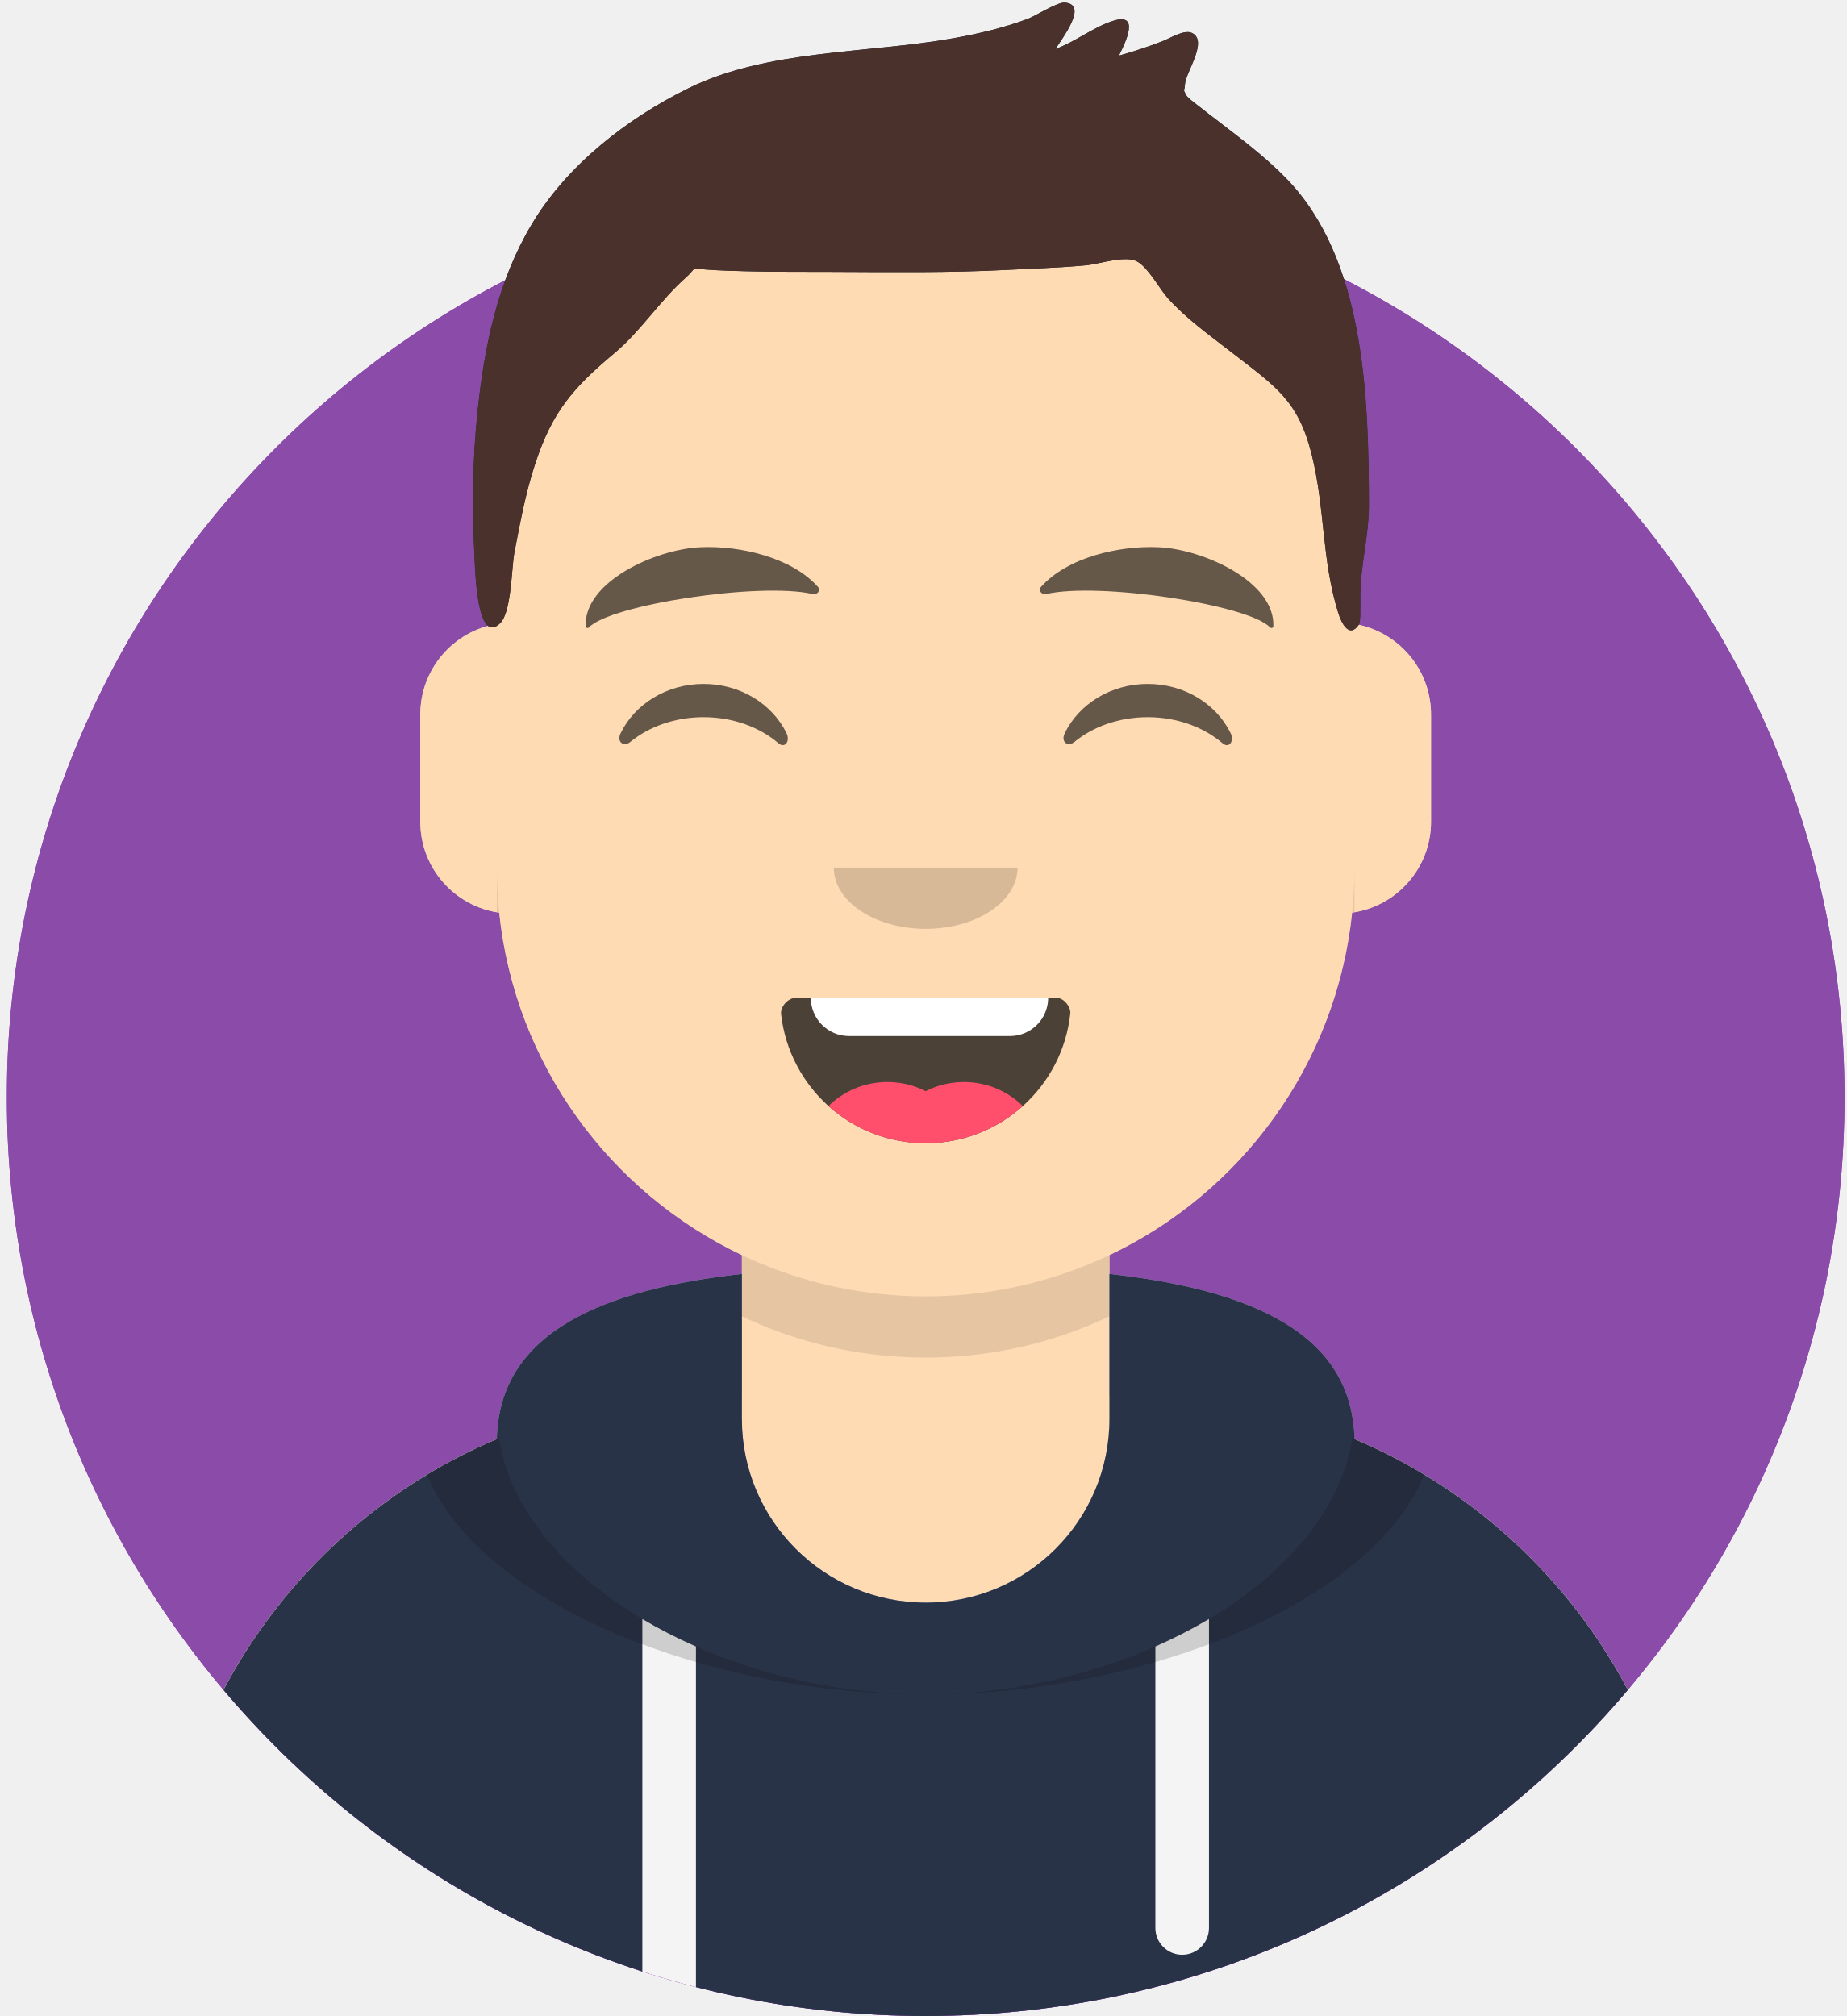
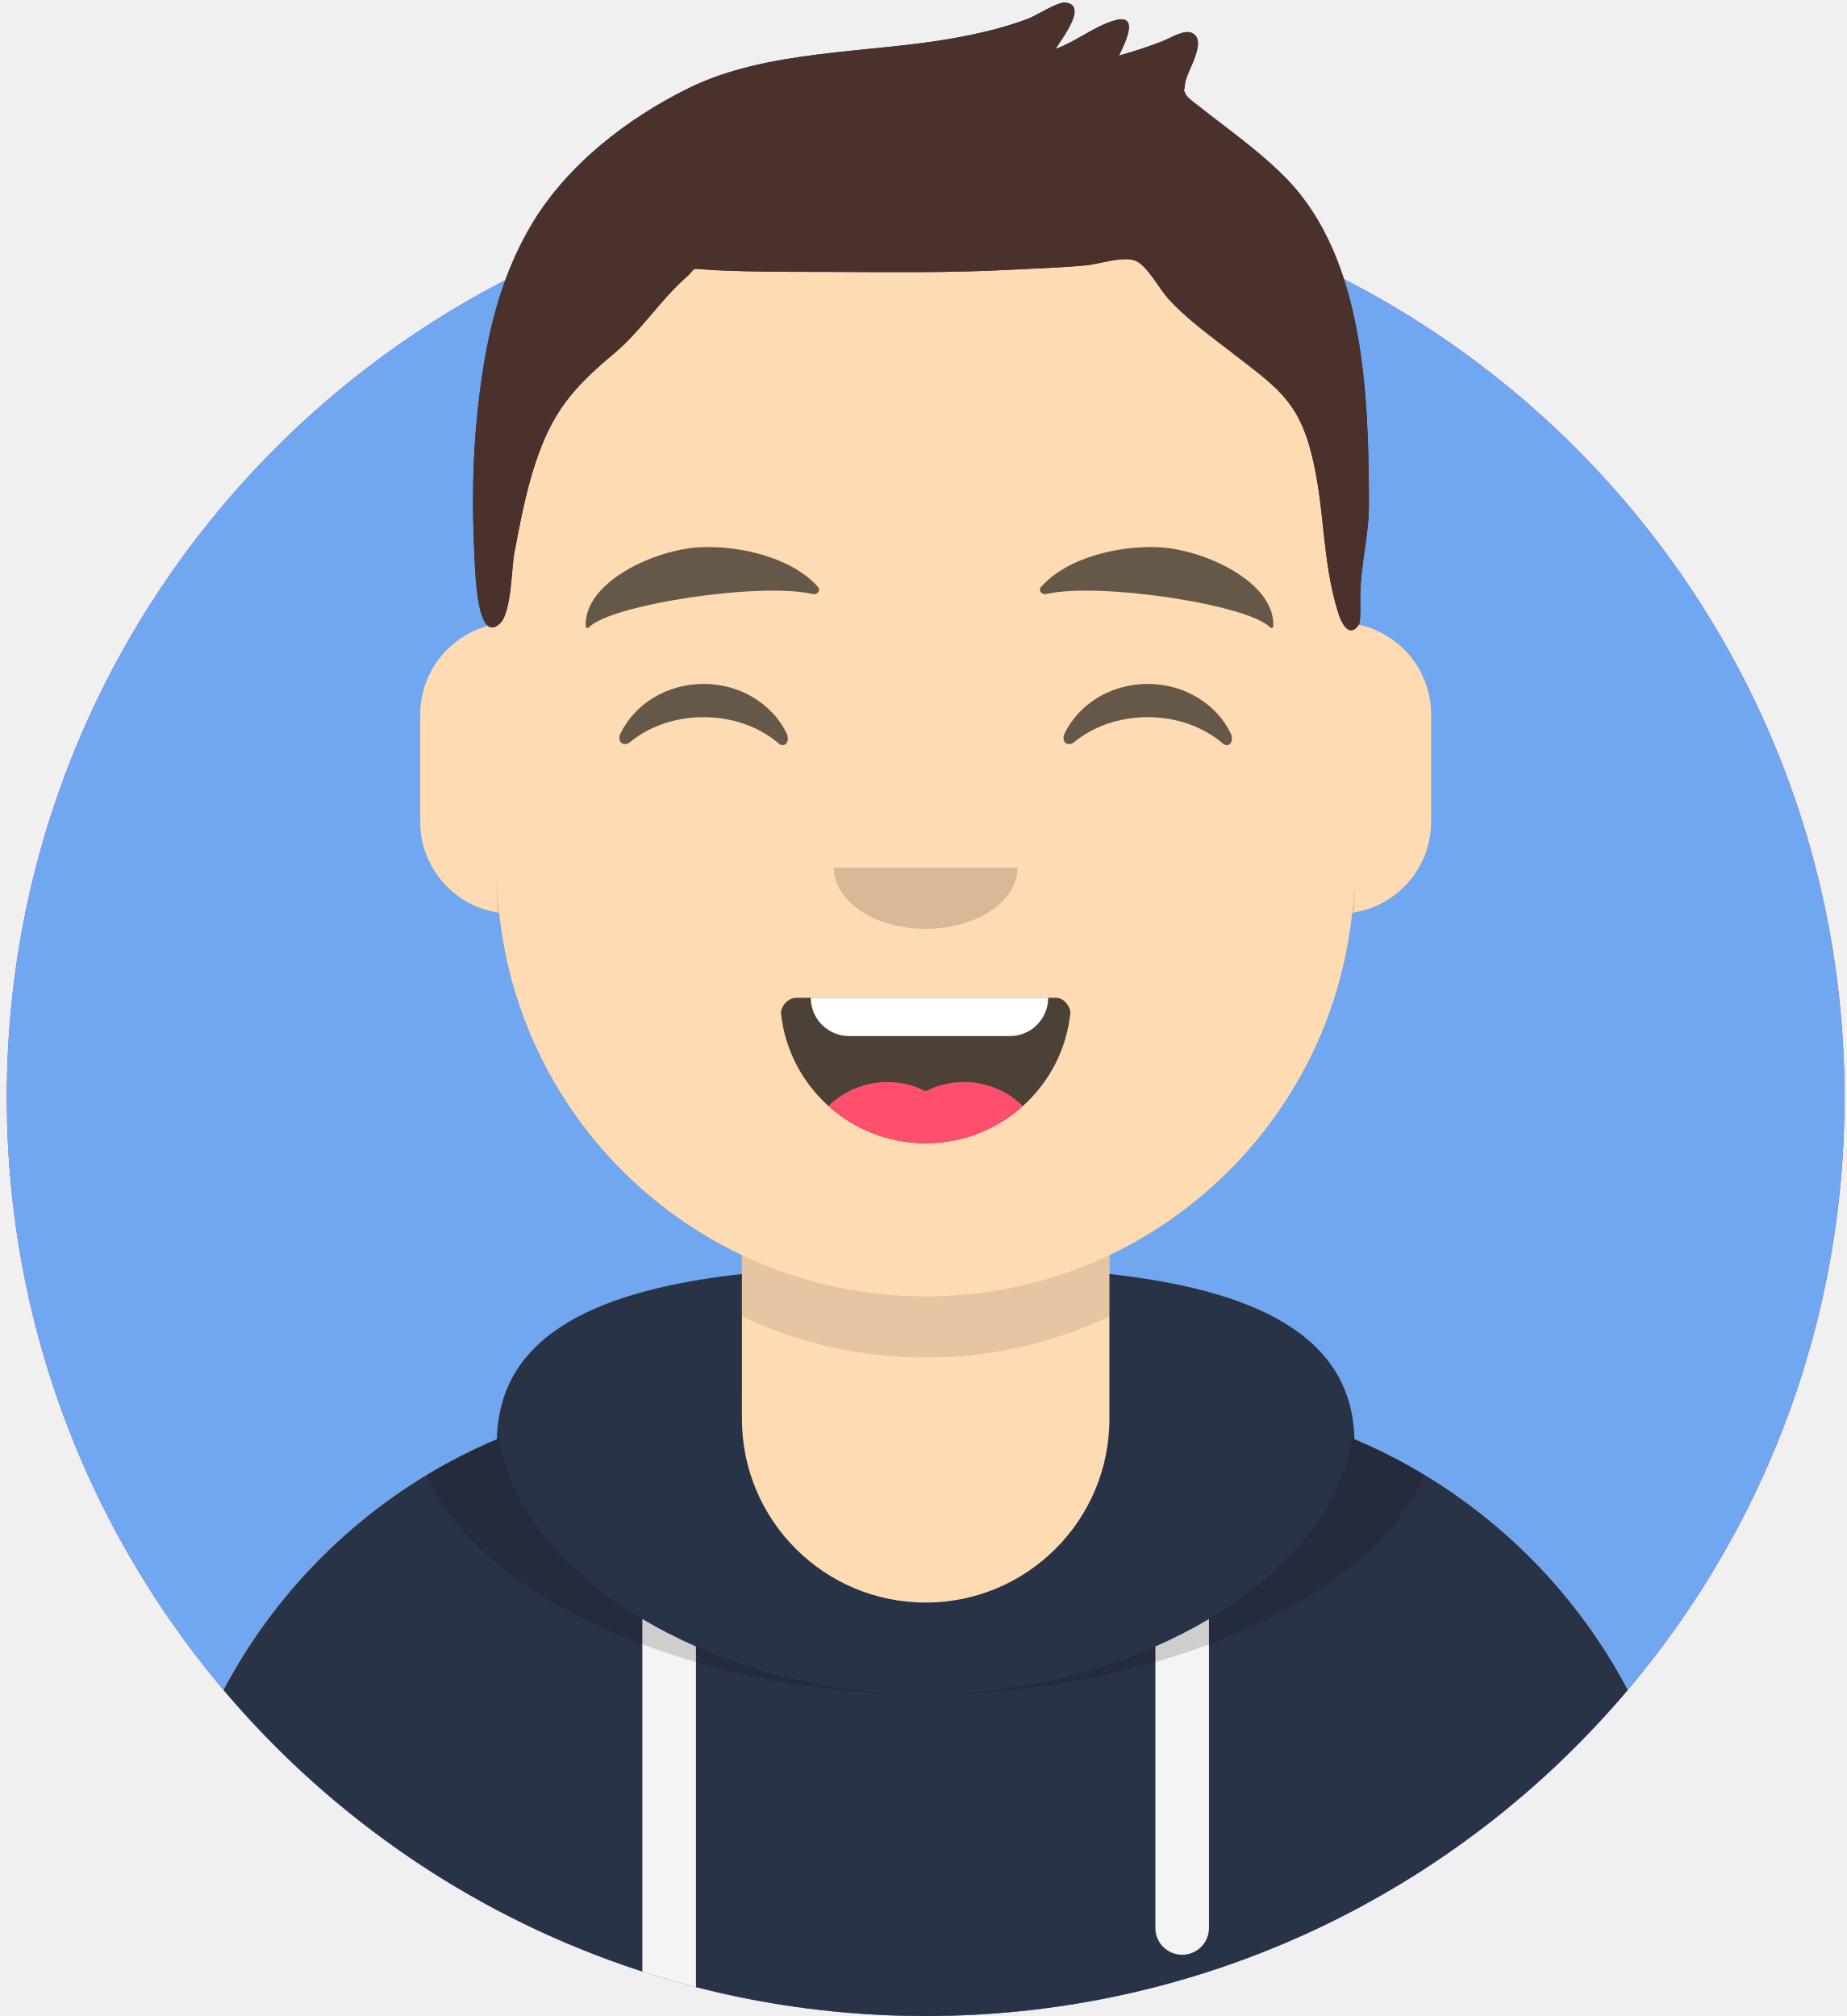
<svg xmlns="http://www.w3.org/2000/svg" xmlns:xlink="http://www.w3.org/1999/xlink" width="217px" height="237px" viewBox="0 0 217 237" version="1.1">
  <defs>
    <circle id="path-1" cx="108" cy="108" r="108" />
    <path d="M-3.19744231e-14,144 L-3.19744231e-14,-1.42108547e-14 L237.6,-1.42108547e-14 L237.6,144 L226.8,144 C226.8,203.647 178.447,252 118.8,252 C59.153,252 10.8,203.647 10.8,144 L10.8,144 L-3.19744231e-14,144 Z" id="path-3" />
    <path d="M90,0 C117.835,-5.11323436e-15 140.4,22.565 140.4,50.4 L140.401,55.949 C145.508,56.807 149.4,61.249 149.4,66.6 L149.4,79.2 C149.4,84.647 145.367,89.152 140.125,89.893 C138.265,107.718 127.114,122.78 111.601,130.149 L111.6,146.7 L115.2,146.7 C150.988,146.7 180,175.712 180,211.5 L180,219.6 L0,219.6 L0,211.5 C-4.38277231e-15,175.712 29.012,146.7 64.8,146.7 L68.4,146.7 L68.4,130.15 C52.886,122.78 41.735,107.718 39.875,89.893 C34.633,89.152 30.6,84.647 30.6,79.2 L30.6,66.6 C30.6,61.249 34.492,56.806 39.6,55.949 L39.6,50.4 C39.6,22.565 62.165,5.11323436e-15 90,0 Z" id="path-5" />
    <path d="M140.401,11.764 C156.691,13.587 169.2,18.597 169.2,31.569 L169.194,31.18 C192.467,41.01 208.8,64.047 208.8,90.9 L208.8,99 L28.8,99 L28.8,90.9 C28.8,64.047 45.133,41.01 68.406,31.18 C68.653,18.496 81.073,13.568 97.2,11.764 L97.2,28.8 C97.2,40.729 106.871,50.4 118.8,50.4 C130.729,50.4 140.4,40.729 140.4,28.8 L140.4,28.8 Z" id="path-7" />
    <path d="M31.606,13.615 C32.558,22.158 39.803,28.8 48.6,28.8 C57.424,28.8 64.687,22.117 65.603,13.536 C65.676,12.845 64.905,11.7 63.938,11.7 C50.534,11.7 40.264,11.7 33.378,11.7 C32.406,11.7 31.511,12.761 31.606,13.615 Z" id="path-9" />
    <rect id="path-11" x="0" y="0" width="237.6" height="252" />
    <path d="M118.135,20.928 C115.651,18.39 112.767,16.236 109.962,14.076 C109.343,13.6 108.715,13.135 108.109,12.641 C107.972,12.528 106.563,11.519 106.394,11.148 C105.988,10.254 106.224,10.95 106.28,9.884 C106.35,8.535 109.1,4.727 107.048,3.854 C106.146,3.47 104.536,4.492 103.67,4.83 C101.977,5.49 100.263,6.054 98.512,6.54 C99.351,4.869 100.95,1.524 97.944,2.419 C95.603,3.116 93.421,4.91 91.068,5.753 C91.847,4.477 94.96,0.523 92.147,0.302 C91.271,0.233 88.724,1.875 87.782,2.226 C84.959,3.275 82.075,3.953 79.111,4.487 C69.033,6.304 57.248,5.786 47.923,10.374 C40.735,13.911 33.636,19.4 29.484,26.389 C25.481,33.125 23.984,40.498 23.146,48.217 C22.532,53.882 22.482,59.738 22.769,65.424 C22.863,67.287 23.073,75.874 25.779,73.273 C27.127,71.978 27.117,66.745 27.457,64.974 C28.133,61.451 28.783,57.911 29.91,54.5 C31.895,48.49 34.238,45.687 39.184,41.547 C42.359,38.89 44.588,35.3 47.625,32.62 C48.99,31.416 47.949,31.542 50.143,31.7 C51.616,31.806 53.097,31.846 54.574,31.885 C57.99,31.974 61.412,31.951 64.829,31.963 C71.711,31.988 78.561,32.085 85.437,31.725 C88.492,31.565 91.556,31.478 94.603,31.195 C96.306,31.038 99.326,29.947 100.728,30.78 C102.01,31.543 103.342,34.034 104.263,35.054 C106.438,37.464 109.032,39.305 111.576,41.282 C116.881,45.403 119.559,46.98 121.17,53.421 C122.775,59.838 122.325,65.791 124.312,72.106 C124.662,73.217 125.586,75.13 126.726,73.415 C126.937,73.096 126.883,71.345 126.883,70.337 C126.883,66.27 127.913,63.218 127.9,59.123 C127.849,46.674 127.447,30.442 118.135,20.928 Z" id="path-13" />
  </defs>
  <g id="Website" stroke="none" stroke-width="1" fill="none" fill-rule="evenodd">
    <g id="mf-avatar" transform="translate(-10, -15)">
      <g id="Circle" transform="translate(10.8, 36)">
        <mask id="mask-2" fill="white">
          <use xlink:href="#path-1" />
        </mask>
        <use id="Circle-Background" fill="#972dc2" xlink:href="#path-1" />
-         <g id="🖍-Circle-Color" mask="url(#mask-2)" fill="#8a4ca8">
+         <g id="🖍-Circle-Color" mask="url(#mask-2)" fill="#70a7f0">
          <rect id="🖍Color" x="0" y="0" width="216.445" height="216" />
        </g>
      </g>
      <mask id="mask-4" fill="white">
        <use xlink:href="#path-3" />
      </mask>
      <g id="Mask" />
      <g id="Avataaar" mask="url(#mask-4)">
        <g id="Body" transform="translate(28.8, 32.4)">
          <mask id="mask-6" fill="white">
            <use xlink:href="#path-5" />
          </mask>
          <use fill="#D0C6AC" xlink:href="#path-5" />
          <g id="Skin/👶🏻-05-Pale" mask="url(#mask-6)" fill="#FFDBB4">
            <g transform="translate(-28.8, 0)" id="Color">
              <rect x="0" y="0" width="238.384" height="220.355" />
            </g>
          </g>
          <path d="M39.6,84.6 C39.6,112.435 62.165,135 90,135 C117.835,135 140.4,112.435 140.4,84.6 L140.4,84.6 L140.4,91.8 C140.4,119.635 117.835,142.2 90,142.2 C62.165,142.2 39.6,119.635 39.6,91.8 Z" id="Neck-Shadow" fill-opacity="0.1" fill="#000000" mask="url(#mask-6)" />
        </g>
        <g id="Clothing/Hoodie" transform="translate(0, 153)">
          <mask id="mask-8" fill="white">
            <use xlink:href="#path-7" />
          </mask>
          <use id="Hoodie" fill="#B7C1DB" fill-rule="evenodd" xlink:href="#path-7" />
          <g id="Color/Palette/Slate" mask="url(#mask-8)" fill="#293347" fill-rule="evenodd">
            <rect id="🖍Color" x="0" y="0" width="238.491" height="99" />
          </g>
          <path d="M91.8,55.565 L91.8,99 L85.5,99 L85.499,52.335 C87.483,53.514 89.592,54.594 91.8,55.565 Z M152.101,52.334 L152.1,88.65 C152.1,90.39 150.69,91.8 148.95,91.8 C147.21,91.8 145.8,90.39 145.8,88.65 L145.801,55.565 C148.009,54.594 150.118,53.513 152.101,52.334 Z" id="Straps" fill="#F4F4F4" fill-rule="evenodd" mask="url(#mask-8)" />
          <path d="M155.733,11.451 C169.28,14.013 178.65,19.118 178.65,29.077 C178.65,46.818 148.916,61.2 118.8,61.2 C88.684,61.2 58.95,46.818 58.95,29.077 C58.95,19.118 68.32,14.013 81.867,11.451 C73.689,14.466 68.4,19.534 68.4,27.969 C68.4,46.322 93.439,61.2 118.8,61.2 C144.161,61.2 169.2,46.322 169.2,27.969 C169.2,19.71 164.13,14.679 156.241,11.642 Z" id="Shadow" fill-opacity="0.16" fill="#000000" fill-rule="evenodd" mask="url(#mask-8)" />
        </g>
        <g id="Face" transform="translate(68.4, 73.8)">
          <g id="Mouth/Smile" transform="translate(1.8, 46.8)">
            <mask id="mask-10" fill="white">
              <use xlink:href="#path-9" />
            </mask>
            <use id="Mouth" fill-opacity="0.7" fill="#000000" fill-rule="evenodd" xlink:href="#path-9" />
            <path d="M39.6,1.8 L58.5,1.8 C60.985,1.8 63,3.815 63,6.3 L63,11.7 C63,14.185 60.985,16.2 58.5,16.2 L39.6,16.2 C37.115,16.2 35.1,14.185 35.1,11.7 L35.1,6.3 C35.1,3.815 37.115,1.8 39.6,1.8 Z" id="Teeth" fill="#FFFFFF" fill-rule="evenodd" mask="url(#mask-10)" />
            <g id="Tongue" stroke-width="1" fill-rule="evenodd" mask="url(#mask-10)" fill="#FF4F6D">
              <g transform="translate(34.2, 21.6)">
                <circle cx="9.9" cy="9.9" r="9.9" />
                <circle cx="18.9" cy="9.9" r="9.9" />
              </g>
            </g>
          </g>
          <g id="Nose/Default" transform="translate(25.2, 36)" fill="#000000" fill-opacity="0.16">
            <path d="M14.4,7.2 C14.4,11.176 19.235,14.4 25.2,14.4 L25.2,14.4 C31.165,14.4 36,11.176 36,7.2" id="Nose" />
          </g>
          <g id="Eyes/Happy-😁" transform="translate(0, 7.2)" fill="#000000" fill-opacity="0.6">
            <path d="M14.544,20.203 C16.206,16.784 19.948,14.4 24.298,14.4 C28.632,14.4 32.363,16.767 34.034,20.166 C34.53,21.176 33.824,22.003 33.112,21.39 C30.906,19.494 27.773,18.309 24.298,18.309 C20.931,18.309 17.886,19.421 15.694,21.214 C14.892,21.87 14.058,21.203 14.544,20.203 Z" id="Squint" />
            <path d="M66.744,20.203 C68.406,16.784 72.148,14.4 76.498,14.4 C80.832,14.4 84.563,16.767 86.234,20.166 C86.73,21.176 86.024,22.003 85.312,21.39 C83.106,19.494 79.973,18.309 76.498,18.309 C73.131,18.309 70.086,19.421 67.894,21.214 C67.092,21.87 66.258,21.203 66.744,20.203 Z" id="Squint" />
          </g>
          <g id="Eyebrow/Natural/Default-Natural" fill="#000000" fill-opacity="0.6">
            <path d="M23.435,5.589 C18.25,6.285 10.164,10.805 10.84,16.036 C10.862,16.207 11.121,16.261 11.233,16.118 C13.471,13.248 30.774,9.033 37.075,9.913 C37.652,9.994 38.032,9.399 37.639,9.027 C34.269,5.845 28.08,4.961 23.435,5.589" id="Eyebrow" transform="translate(24.3, 10.8) rotate(5) translate(-24.3, -10.8) " />
            <path d="M76.535,5.589 C71.35,6.285 63.264,10.805 63.94,16.036 C63.962,16.207 64.221,16.261 64.333,16.118 C66.571,13.248 83.874,9.033 90.175,9.913 C90.752,9.994 91.132,9.399 90.739,9.027 C87.369,5.845 81.18,4.961 76.535,5.589" id="Eyebrow" transform="translate(77.4, 10.8) scale(-1, 1) rotate(5) translate(-77.4, -10.8) " />
          </g>
        </g>
        <g id="Top">
          <mask id="mask-12" fill="white">
            <use xlink:href="#path-11" />
          </mask>
          <g id="Mask" />
          <g mask="url(#mask-12)">
            <g transform="translate(43, 15)">
              <mask id="mask-14" fill="white">
                <use xlink:href="#path-13" />
              </mask>
              <use id="Short-Hair" stroke="none" fill="#1F3140" fill-rule="evenodd" xlink:href="#path-13" />
-               <g id="Color/Hair/Brown-Dark" stroke="none" fill="none" mask="url(#mask-14)" fill-rule="evenodd">
+               <g id="Color/Hair/Black" stroke="none" fill="none" mask="url(#mask-14)" fill-rule="evenodd">
                <g transform="translate(-43.1, -15)" fill="#4A312C" id="Color">
                  <rect x="0" y="0" width="239.107" height="252.406" />
                </g>
              </g>
            </g>
          </g>
        </g>
      </g>
    </g>
  </g>
</svg>
